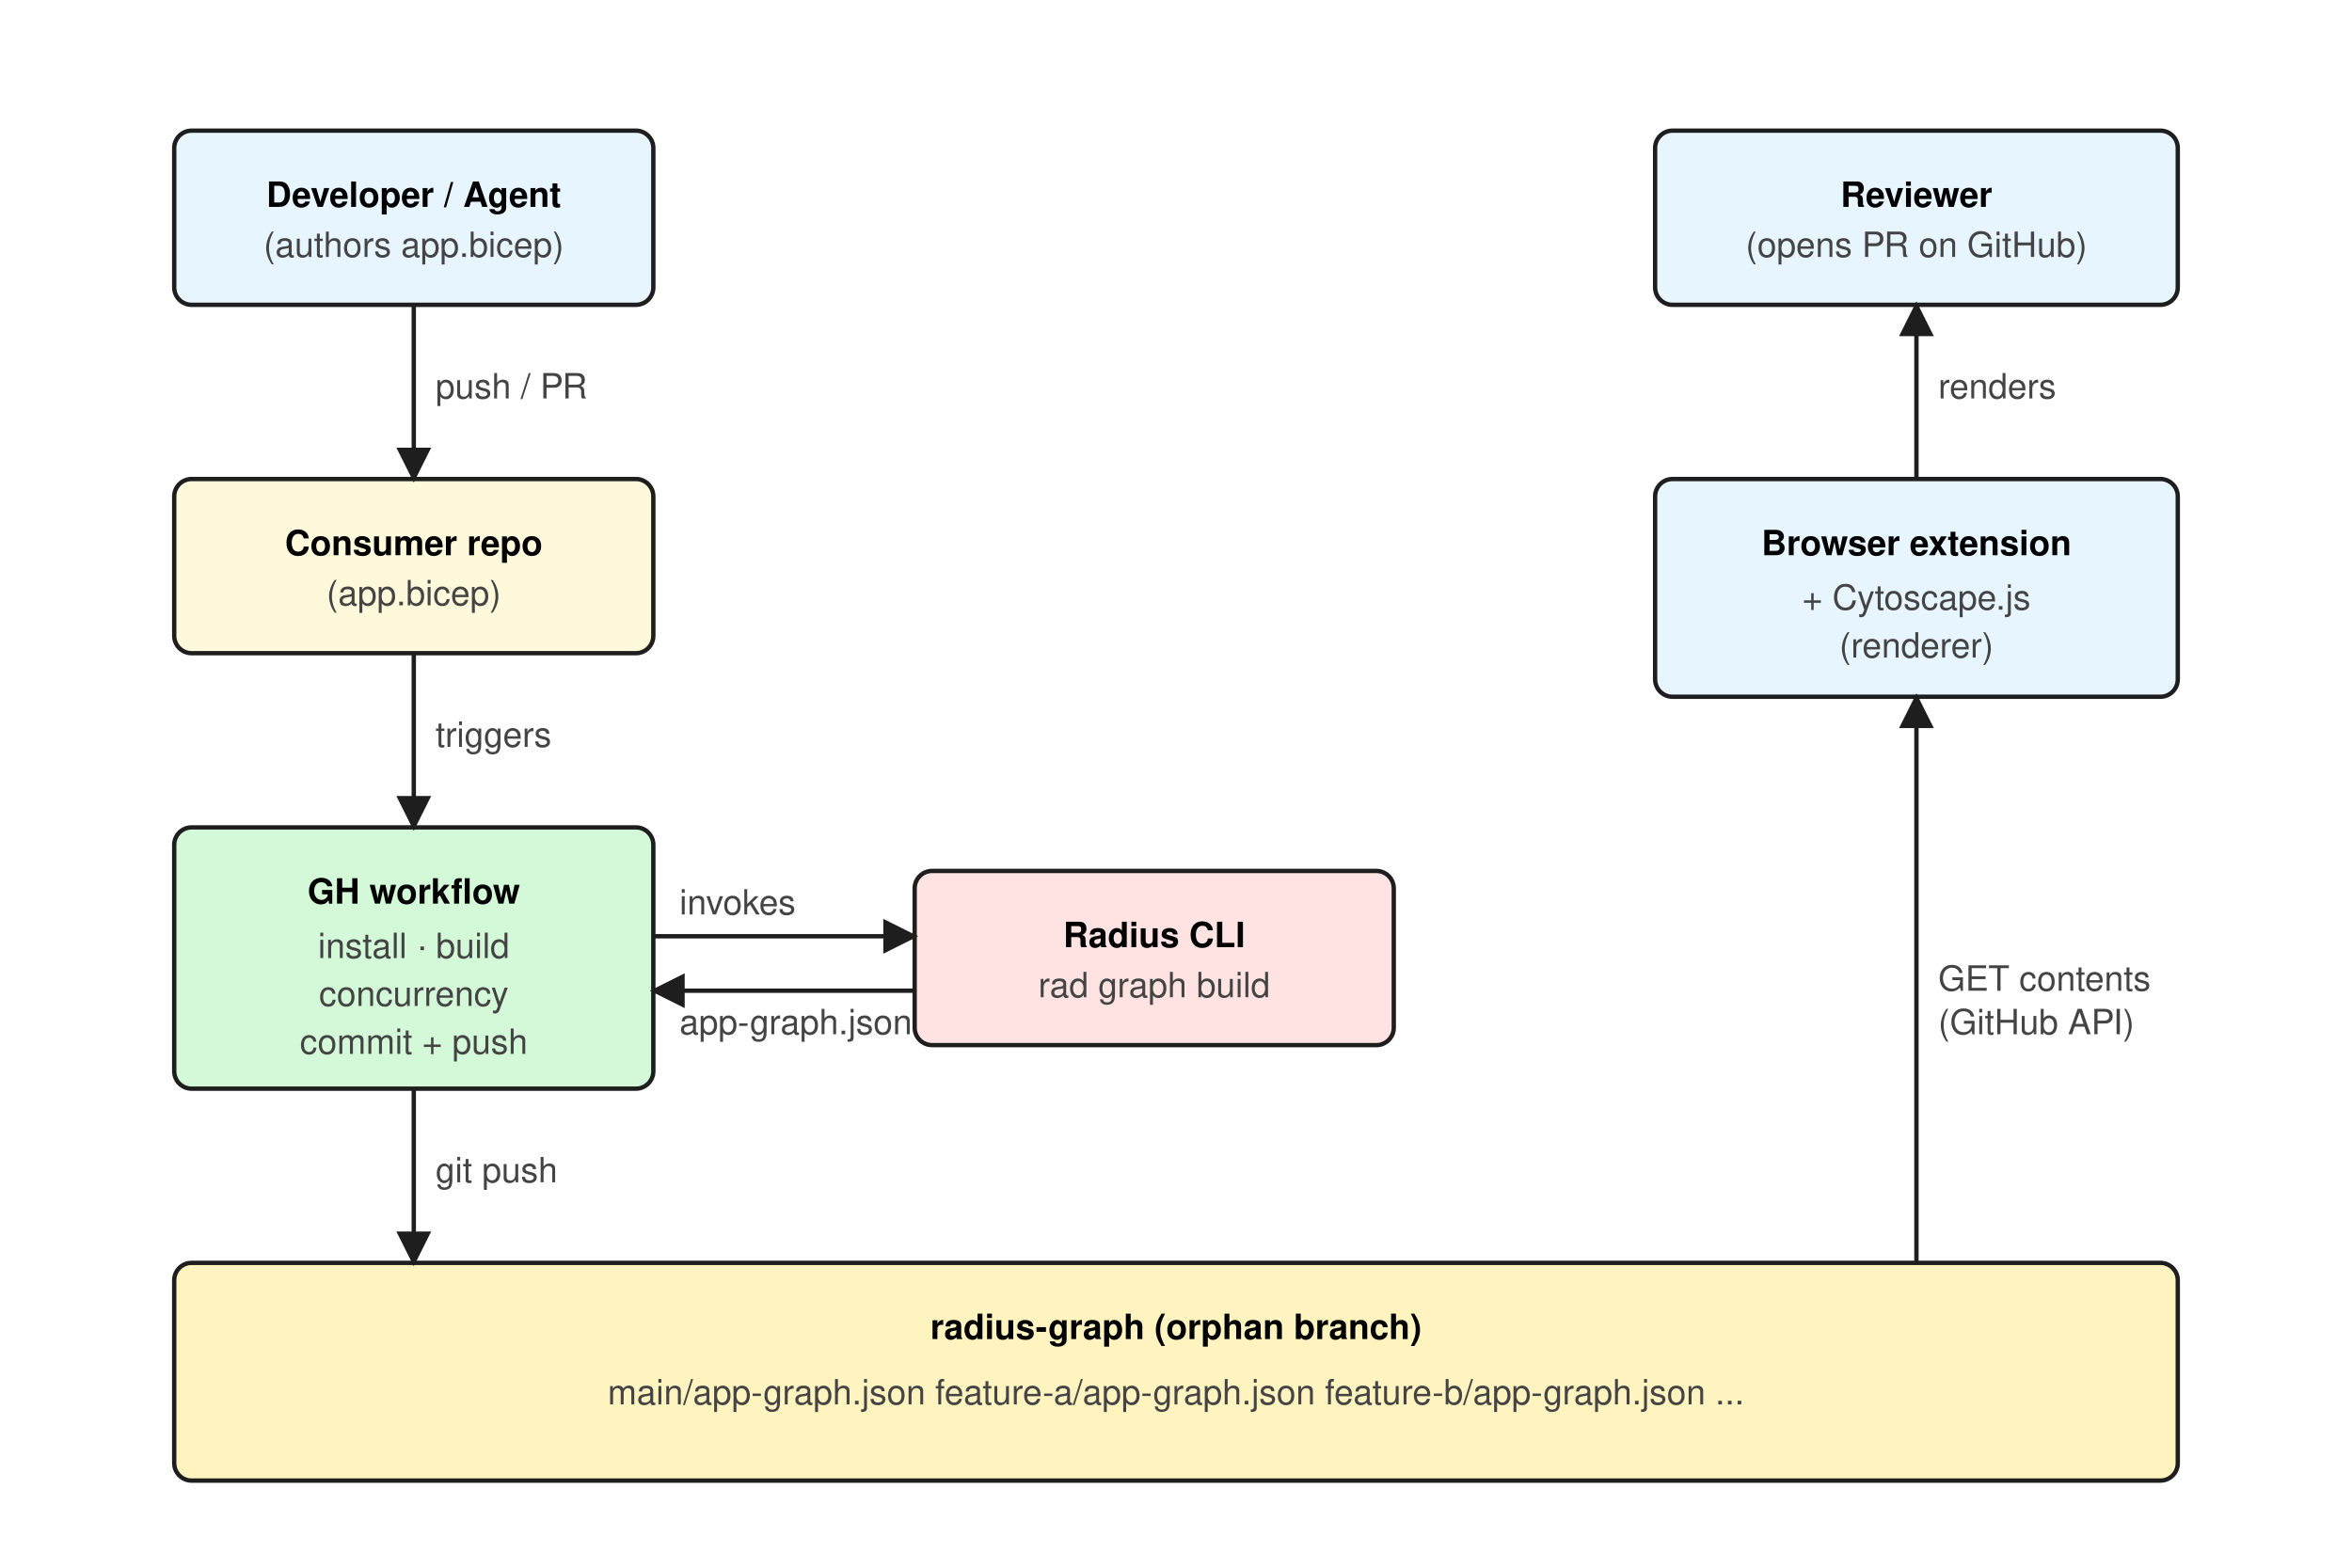
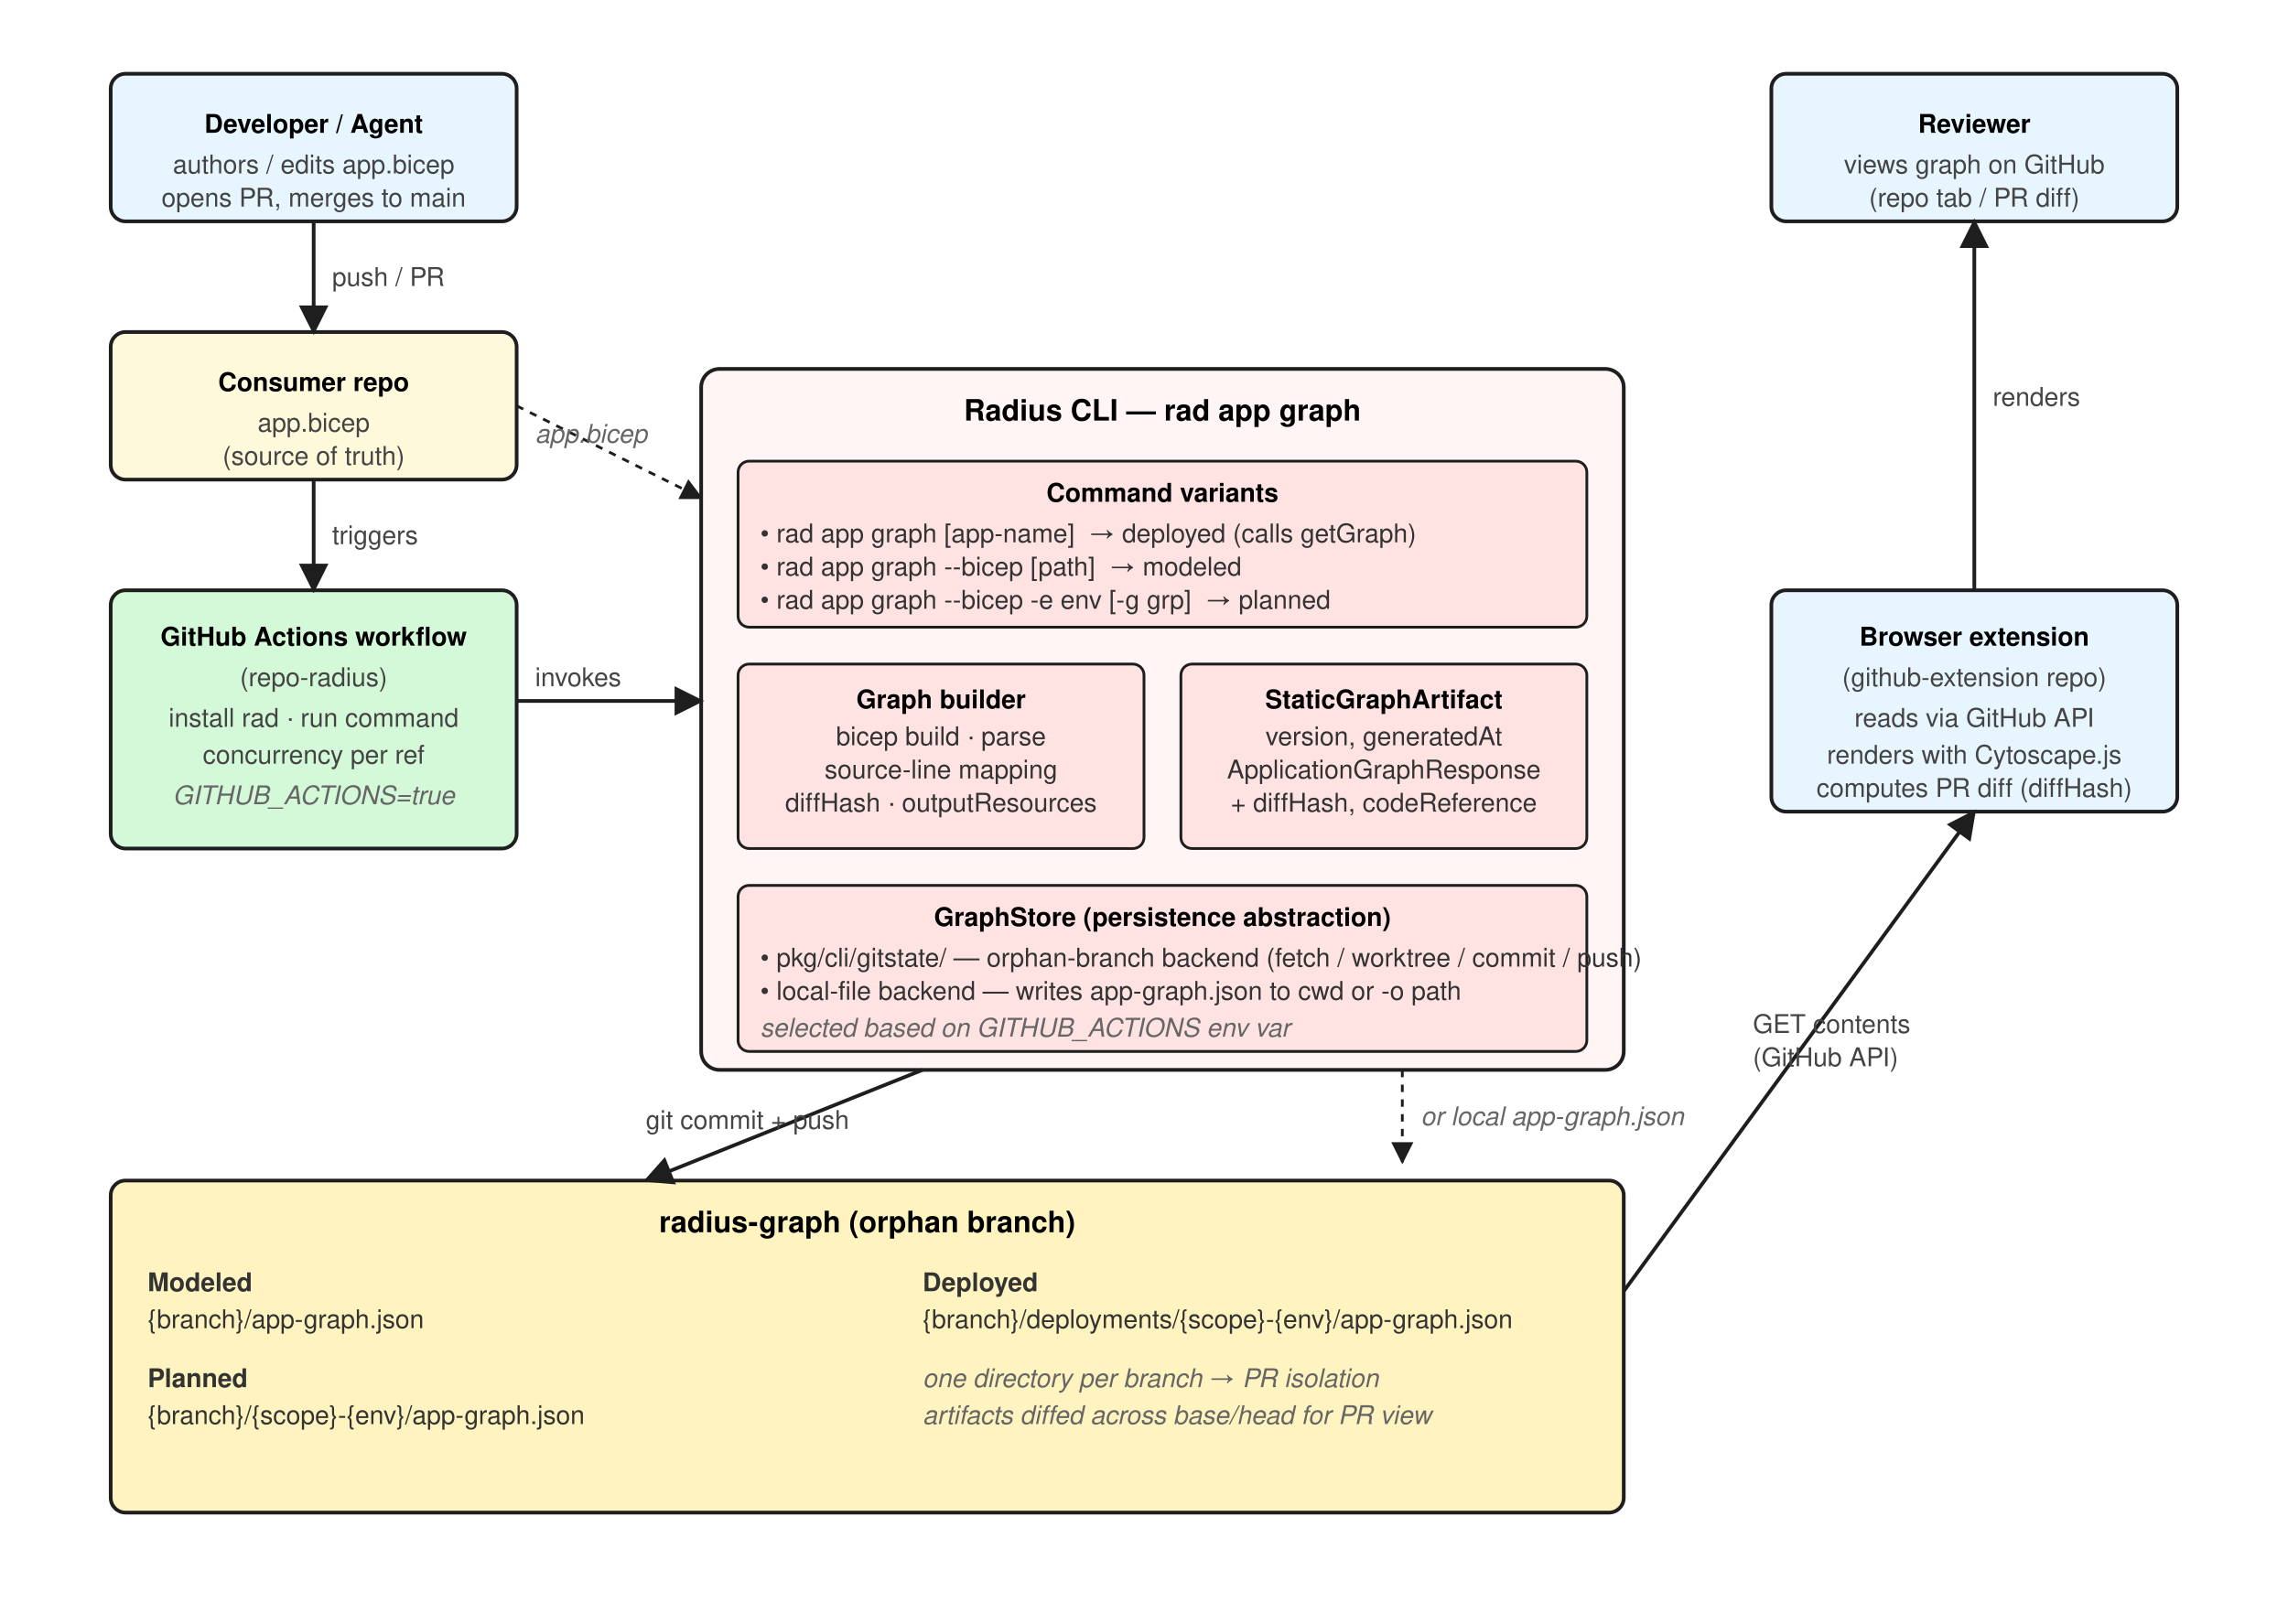
- <svg xmlns="http://www.w3.org/2000/svg" viewBox="0 0 1080 720" font-family="Helvetica, Arial, sans-serif" font-size="16">
+ <svg xmlns="http://www.w3.org/2000/svg" viewBox="0 0 1240 880" font-family="Helvetica, Arial, sans-serif" font-size="14">
  <defs>
    <marker id="arrow" viewBox="0 0 10 10" refX="9" refY="5" markerWidth="8" markerHeight="8" orient="auto-start-reverse">
      <path d="M0,0 L10,5 L0,10 z" fill="#1e1e1e" />
    </marker>
  </defs>
-   <rect x="80" y="60" width="220" height="80" rx="8" ry="8" fill="#e7f5ff" stroke="#1e1e1e" stroke-width="2" />
-   <text x="190" y="95" text-anchor="middle" font-weight="bold">Developer / Agent</text>
-   <text x="190" y="118" text-anchor="middle" fill="#444">(authors app.bicep)</text>
-   <rect x="80" y="220" width="220" height="80" rx="8" ry="8" fill="#fff9db" stroke="#1e1e1e" stroke-width="2" />
-   <text x="190" y="255" text-anchor="middle" font-weight="bold">Consumer repo</text>
-   <text x="190" y="278" text-anchor="middle" fill="#444">(app.bicep)</text>
-   <rect x="80" y="380" width="220" height="120" rx="8" ry="8" fill="#d3f9d8" stroke="#1e1e1e" stroke-width="2" />
-   <text x="190" y="415" text-anchor="middle" font-weight="bold">GH workflow</text>
-   <text x="190" y="440" text-anchor="middle" fill="#444">install · build</text>
-   <text x="190" y="462" text-anchor="middle" fill="#444">concurrency</text>
-   <text x="190" y="484" text-anchor="middle" fill="#444">commit + push</text>
-   <rect x="420" y="400" width="220" height="80" rx="8" ry="8" fill="#ffe3e3" stroke="#1e1e1e" stroke-width="2" />
-   <text x="530" y="435" text-anchor="middle" font-weight="bold">Radius CLI</text>
-   <text x="530" y="458" text-anchor="middle" fill="#444">rad graph build</text>
-   <rect x="760" y="220" width="240" height="100" rx="8" ry="8" fill="#e7f5ff" stroke="#1e1e1e" stroke-width="2" />
-   <text x="880" y="255" text-anchor="middle" font-weight="bold">Browser extension</text>
-   <text x="880" y="280" text-anchor="middle" fill="#444">+ Cytoscape.js</text>
-   <text x="880" y="302" text-anchor="middle" fill="#444">(renderer)</text>
-   <rect x="760" y="60" width="240" height="80" rx="8" ry="8" fill="#e7f5ff" stroke="#1e1e1e" stroke-width="2" />
-   <text x="880" y="95" text-anchor="middle" font-weight="bold">Reviewer</text>
-   <text x="880" y="118" text-anchor="middle" fill="#444">(opens PR on GitHub)</text>
-   <rect x="80" y="580" width="920" height="100" rx="8" ry="8" fill="#fff3bf" stroke="#1e1e1e" stroke-width="2" />
-   <text x="540" y="615" text-anchor="middle" font-weight="bold">radius-graph (orphan branch)</text>
-   <text x="540" y="645" text-anchor="middle" fill="#444">main/app-graph.json   feature-a/app-graph.json   feature-b/app-graph.json   ...</text>
-   <line x1="190" y1="140" x2="190" y2="220" stroke="#1e1e1e" stroke-width="2" marker-end="url(#arrow)" />
-   <text x="200" y="183" fill="#444">push / PR</text>
-   <line x1="190" y1="300" x2="190" y2="380" stroke="#1e1e1e" stroke-width="2" marker-end="url(#arrow)" />
-   <text x="200" y="343" fill="#444">triggers</text>
-   <line x1="300" y1="430" x2="420" y2="430" stroke="#1e1e1e" stroke-width="2" marker-end="url(#arrow)" />
-   <text x="312" y="420" fill="#444">invokes</text>
-   <line x1="420" y1="455" x2="300" y2="455" stroke="#1e1e1e" stroke-width="2" marker-end="url(#arrow)" />
-   <text x="312" y="475" fill="#444">app-graph.json</text>
-   <line x1="190" y1="500" x2="190" y2="580" stroke="#1e1e1e" stroke-width="2" marker-end="url(#arrow)" />
-   <text x="200" y="543" fill="#444">git push</text>
-   <line x1="880" y1="580" x2="880" y2="320" stroke="#1e1e1e" stroke-width="2" marker-end="url(#arrow)" />
-   <text x="890" y="455" fill="#444">GET contents</text>
-   <text x="890" y="475" fill="#444">(GitHub API)</text>
-   <line x1="880" y1="220" x2="880" y2="140" stroke="#1e1e1e" stroke-width="2" marker-end="url(#arrow)" />
-   <text x="890" y="183" fill="#444">renders</text>
+   <rect x="60" y="40" width="220" height="80" rx="8" ry="8" fill="#e7f5ff" stroke="#1e1e1e" stroke-width="2" />
+   <text x="170" y="72" text-anchor="middle" font-weight="bold">Developer / Agent</text>
+   <text x="170" y="94" text-anchor="middle" fill="#444">authors / edits app.bicep</text>
+   <text x="170" y="112" text-anchor="middle" fill="#444">opens PR, merges to main</text>
+   <rect x="960" y="40" width="220" height="80" rx="8" ry="8" fill="#e7f5ff" stroke="#1e1e1e" stroke-width="2" />
+   <text x="1070" y="72" text-anchor="middle" font-weight="bold">Reviewer</text>
+   <text x="1070" y="94" text-anchor="middle" fill="#444">views graph on GitHub</text>
+   <text x="1070" y="112" text-anchor="middle" fill="#444">(repo tab / PR diff)</text>
+   <rect x="60" y="180" width="220" height="80" rx="8" ry="8" fill="#fff9db" stroke="#1e1e1e" stroke-width="2" />
+   <text x="170" y="212" text-anchor="middle" font-weight="bold">Consumer repo</text>
+   <text x="170" y="234" text-anchor="middle" fill="#444">app.bicep</text>
+   <text x="170" y="252" text-anchor="middle" fill="#444">(source of truth)</text>
+   <rect x="60" y="320" width="220" height="140" rx="8" ry="8" fill="#d3f9d8" stroke="#1e1e1e" stroke-width="2" />
+   <text x="170" y="350" text-anchor="middle" font-weight="bold">GitHub Actions workflow</text>
+   <text x="170" y="372" text-anchor="middle" fill="#444">(repo-radius)</text>
+   <text x="170" y="394" text-anchor="middle" fill="#444">install rad · run command</text>
+   <text x="170" y="414" text-anchor="middle" fill="#444">concurrency per ref</text>
+   <text x="170" y="436" text-anchor="middle" fill="#666" font-style="italic">GITHUB_ACTIONS=true</text>
+   <rect x="380" y="200" width="500" height="380" rx="10" ry="10" fill="#fff5f5" stroke="#1e1e1e" stroke-width="2" />
+   <text x="630" y="228" text-anchor="middle" font-weight="bold" font-size="16">Radius CLI — rad app graph</text>
+   <rect x="400" y="250" width="460" height="90" rx="6" ry="6" fill="#ffe3e3" stroke="#1e1e1e" stroke-width="1.5" />
+   <text x="630" y="272" text-anchor="middle" font-weight="bold">Command variants</text>
+   <text x="412" y="294" fill="#333">• rad app graph [app-name]  → deployed (calls getGraph)</text>
+   <text x="412" y="312" fill="#333">• rad app graph --bicep [path]  → modeled</text>
+   <text x="412" y="330" fill="#333">• rad app graph --bicep -e env [-g grp]  → planned</text>
+   <rect x="400" y="360" width="220" height="100" rx="6" ry="6" fill="#ffe3e3" stroke="#1e1e1e" stroke-width="1.5" />
+   <text x="510" y="384" text-anchor="middle" font-weight="bold">Graph builder</text>
+   <text x="510" y="404" text-anchor="middle" fill="#333">bicep build · parse</text>
+   <text x="510" y="422" text-anchor="middle" fill="#333">source-line mapping</text>
+   <text x="510" y="440" text-anchor="middle" fill="#333">diffHash · outputResources</text>
+   <rect x="640" y="360" width="220" height="100" rx="6" ry="6" fill="#ffe3e3" stroke="#1e1e1e" stroke-width="1.5" />
+   <text x="750" y="384" text-anchor="middle" font-weight="bold">StaticGraphArtifact</text>
+   <text x="750" y="404" text-anchor="middle" fill="#333">version, generatedAt</text>
+   <text x="750" y="422" text-anchor="middle" fill="#333">ApplicationGraphResponse</text>
+   <text x="750" y="440" text-anchor="middle" fill="#333">+ diffHash, codeReference</text>
+   <rect x="400" y="480" width="460" height="90" rx="6" ry="6" fill="#ffe3e3" stroke="#1e1e1e" stroke-width="1.5" />
+   <text x="630" y="502" text-anchor="middle" font-weight="bold">GraphStore (persistence abstraction)</text>
+   <text x="412" y="524" fill="#333">• pkg/cli/gitstate/ — orphan-branch backend (fetch / worktree / commit / push)</text>
+   <text x="412" y="542" fill="#333">• local-file backend — writes app-graph.json to cwd or -o path</text>
+   <text x="412" y="562" fill="#666" font-style="italic">selected based on GITHUB_ACTIONS env var</text>
+   <rect x="60" y="640" width="820" height="180" rx="8" ry="8" fill="#fff3bf" stroke="#1e1e1e" stroke-width="2" />
+   <text x="470" y="668" text-anchor="middle" font-weight="bold" font-size="16">radius-graph (orphan branch)</text>
+   <text x="80" y="700" font-weight="bold" fill="#333">Modeled</text>
+   <text x="80" y="720" fill="#333">{branch}/app-graph.json</text>
+   <text x="80" y="752" font-weight="bold" fill="#333">Planned</text>
+   <text x="80" y="772" fill="#333">{branch}/{scope}-{env}/app-graph.json</text>
+   <text x="500" y="700" font-weight="bold" fill="#333">Deployed</text>
+   <text x="500" y="720" fill="#333">{branch}/deployments/{scope}-{env}/app-graph.json</text>
+   <text x="500" y="752" fill="#666" font-style="italic">one directory per branch → PR isolation</text>
+   <text x="500" y="772" fill="#666" font-style="italic">artifacts diffed across base/head for PR view</text>
+   <rect x="960" y="320" width="220" height="120" rx="8" ry="8" fill="#e7f5ff" stroke="#1e1e1e" stroke-width="2" />
+   <text x="1070" y="350" text-anchor="middle" font-weight="bold">Browser extension</text>
+   <text x="1070" y="372" text-anchor="middle" fill="#444">(github-extension repo)</text>
+   <text x="1070" y="394" text-anchor="middle" fill="#444">reads via GitHub API</text>
+   <text x="1070" y="414" text-anchor="middle" fill="#444">renders with Cytoscape.js</text>
+   <text x="1070" y="432" text-anchor="middle" fill="#444">computes PR diff (diffHash)</text>
+   <line x1="170" y1="120" x2="170" y2="180" stroke="#1e1e1e" stroke-width="2" marker-end="url(#arrow)" />
+   <text x="180" y="155" fill="#444">push / PR</text>
+   <line x1="170" y1="260" x2="170" y2="320" stroke="#1e1e1e" stroke-width="2" marker-end="url(#arrow)" />
+   <text x="180" y="295" fill="#444">triggers</text>
+   <line x1="280" y1="380" x2="380" y2="380" stroke="#1e1e1e" stroke-width="2" marker-end="url(#arrow)" />
+   <text x="290" y="372" fill="#444">invokes</text>
+   <line x1="280" y1="220" x2="380" y2="270" stroke="#1e1e1e" stroke-width="1.5" stroke-dasharray="4,4" marker-end="url(#arrow)" />
+   <text x="290" y="240" fill="#666" font-style="italic">app.bicep</text>
+   <line x1="500" y1="580" x2="350" y2="640" stroke="#1e1e1e" stroke-width="2" marker-end="url(#arrow)" />
+   <text x="350" y="612" fill="#444">git commit + push</text>
+   <line x1="760" y1="580" x2="760" y2="630" stroke="#1e1e1e" stroke-width="1.5" stroke-dasharray="4,4" marker-end="url(#arrow)" />
+   <text x="770" y="610" fill="#666" font-style="italic">or local app-graph.json</text>
+   <line x1="880" y1="700" x2="1070" y2="440" stroke="#1e1e1e" stroke-width="2" marker-end="url(#arrow)" />
+   <text x="950" y="560" fill="#444">GET contents</text>
+   <text x="950" y="578" fill="#444">(GitHub API)</text>
+   <line x1="1070" y1="320" x2="1070" y2="120" stroke="#1e1e1e" stroke-width="2" marker-end="url(#arrow)" />
+   <text x="1080" y="220" fill="#444">renders</text>
</svg>
